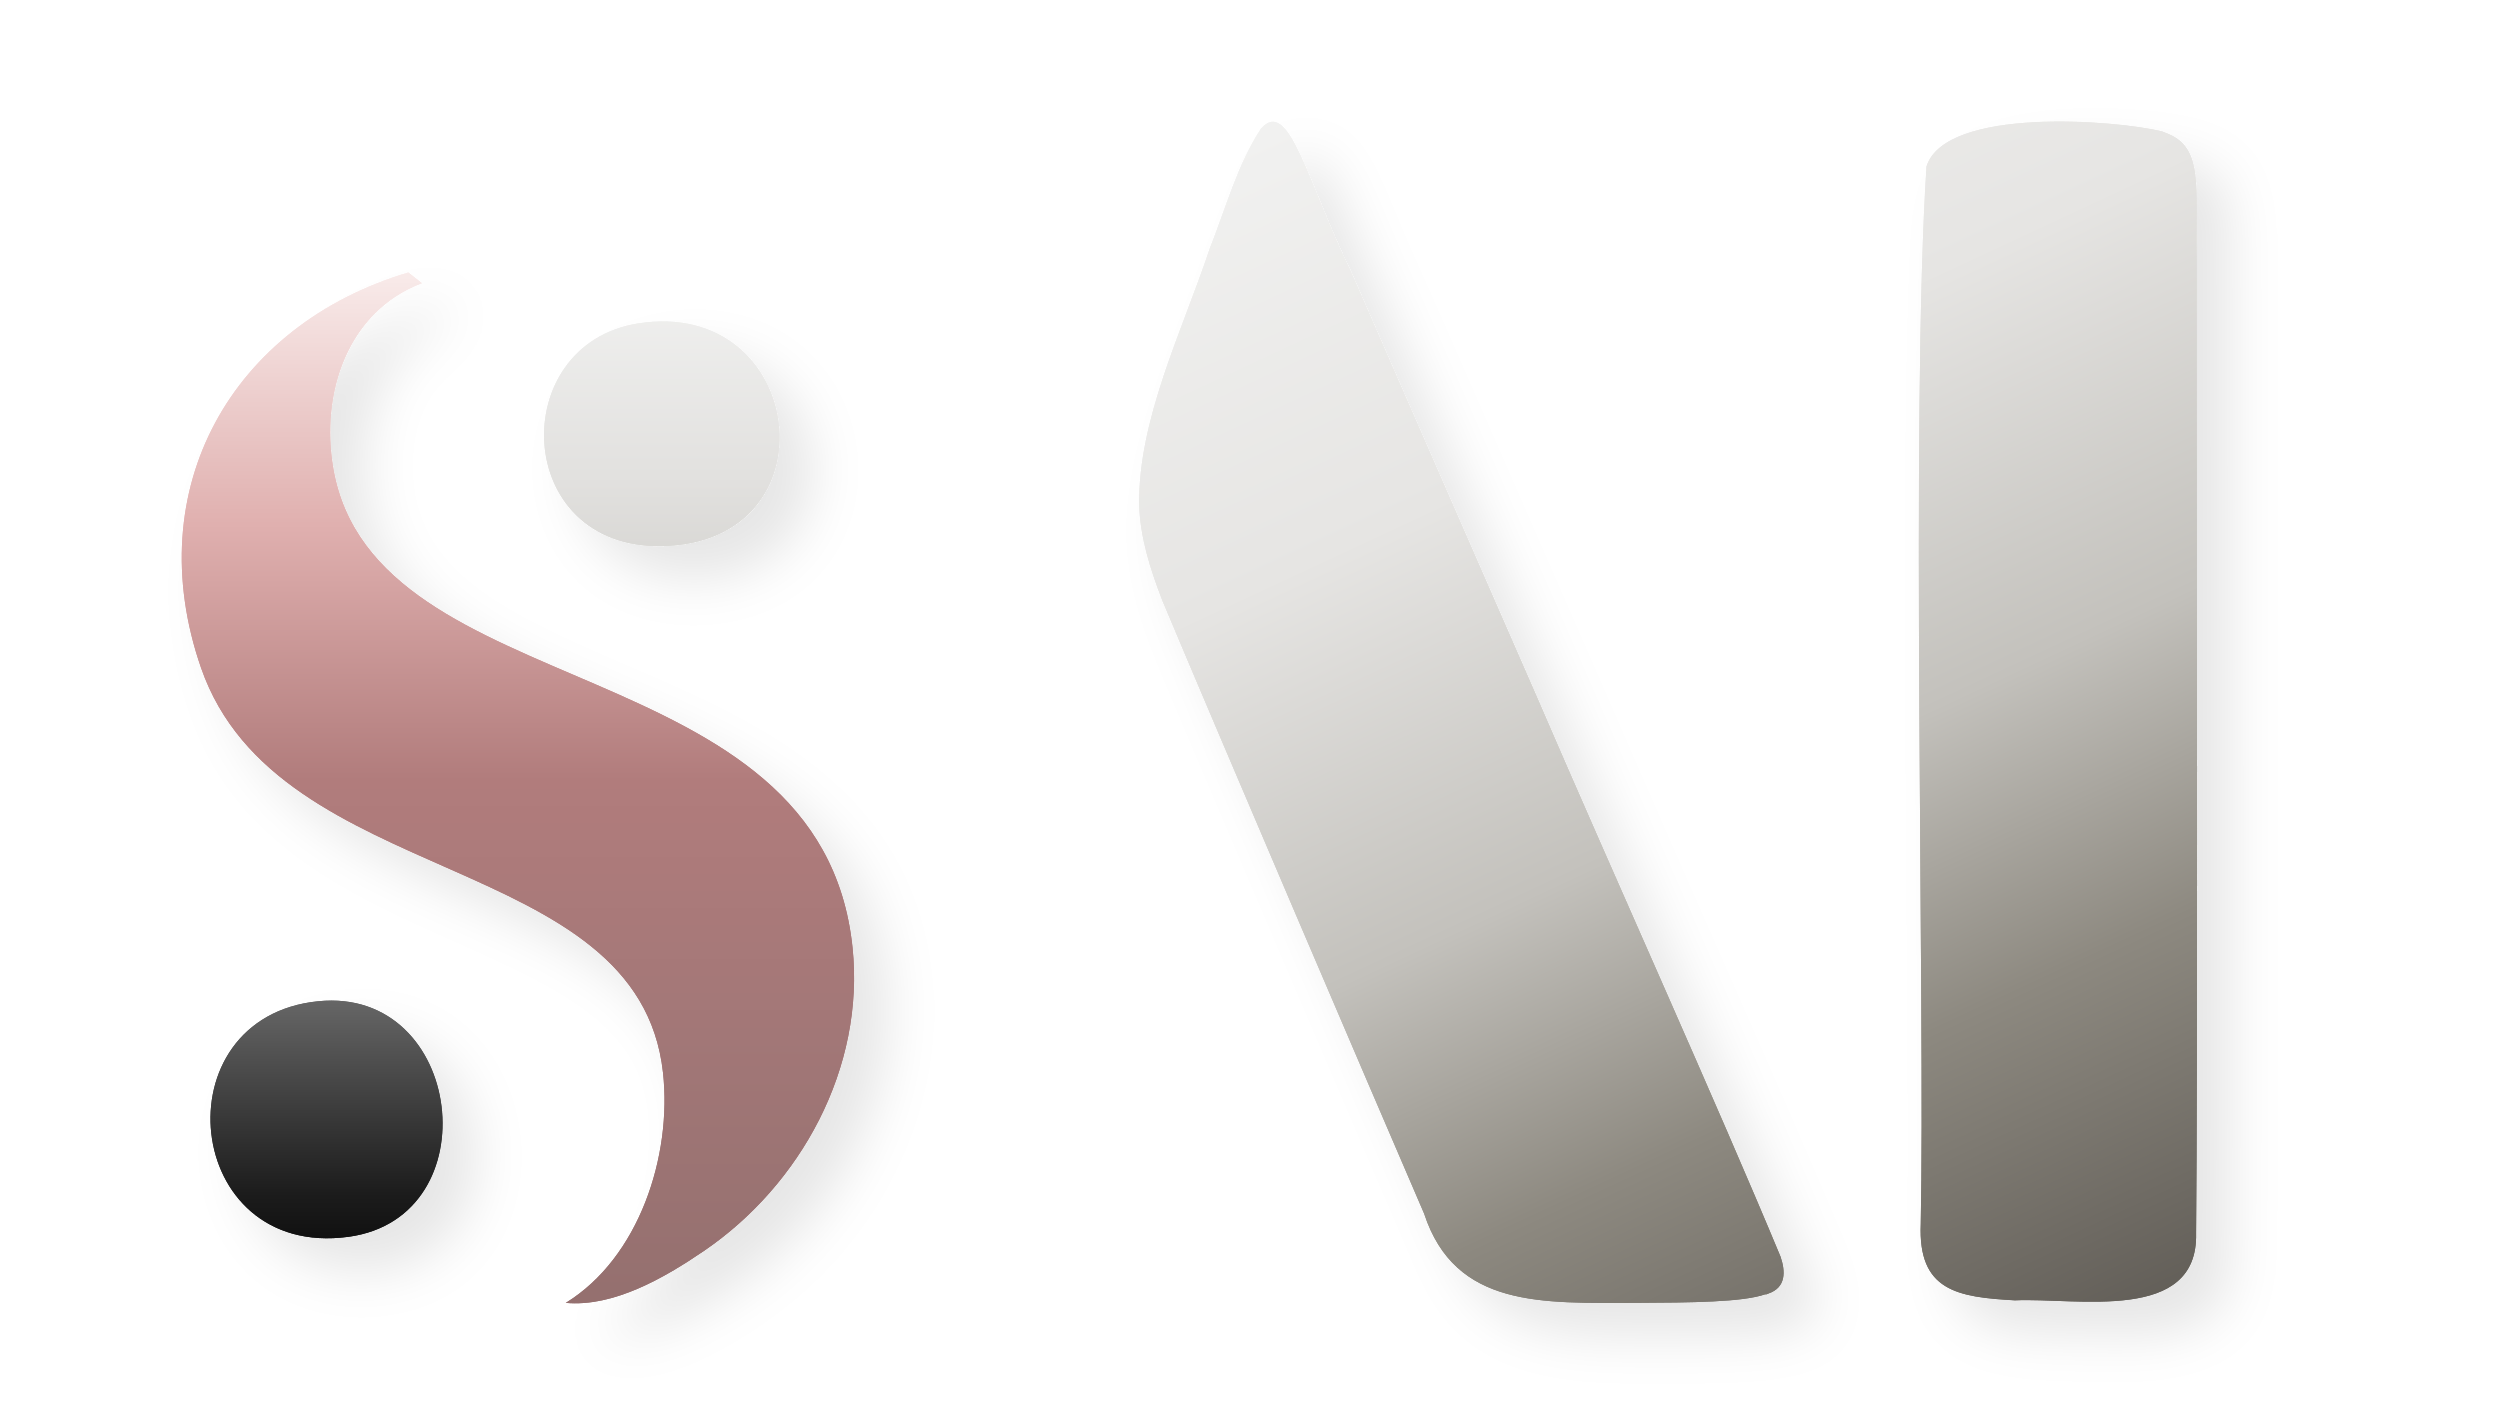
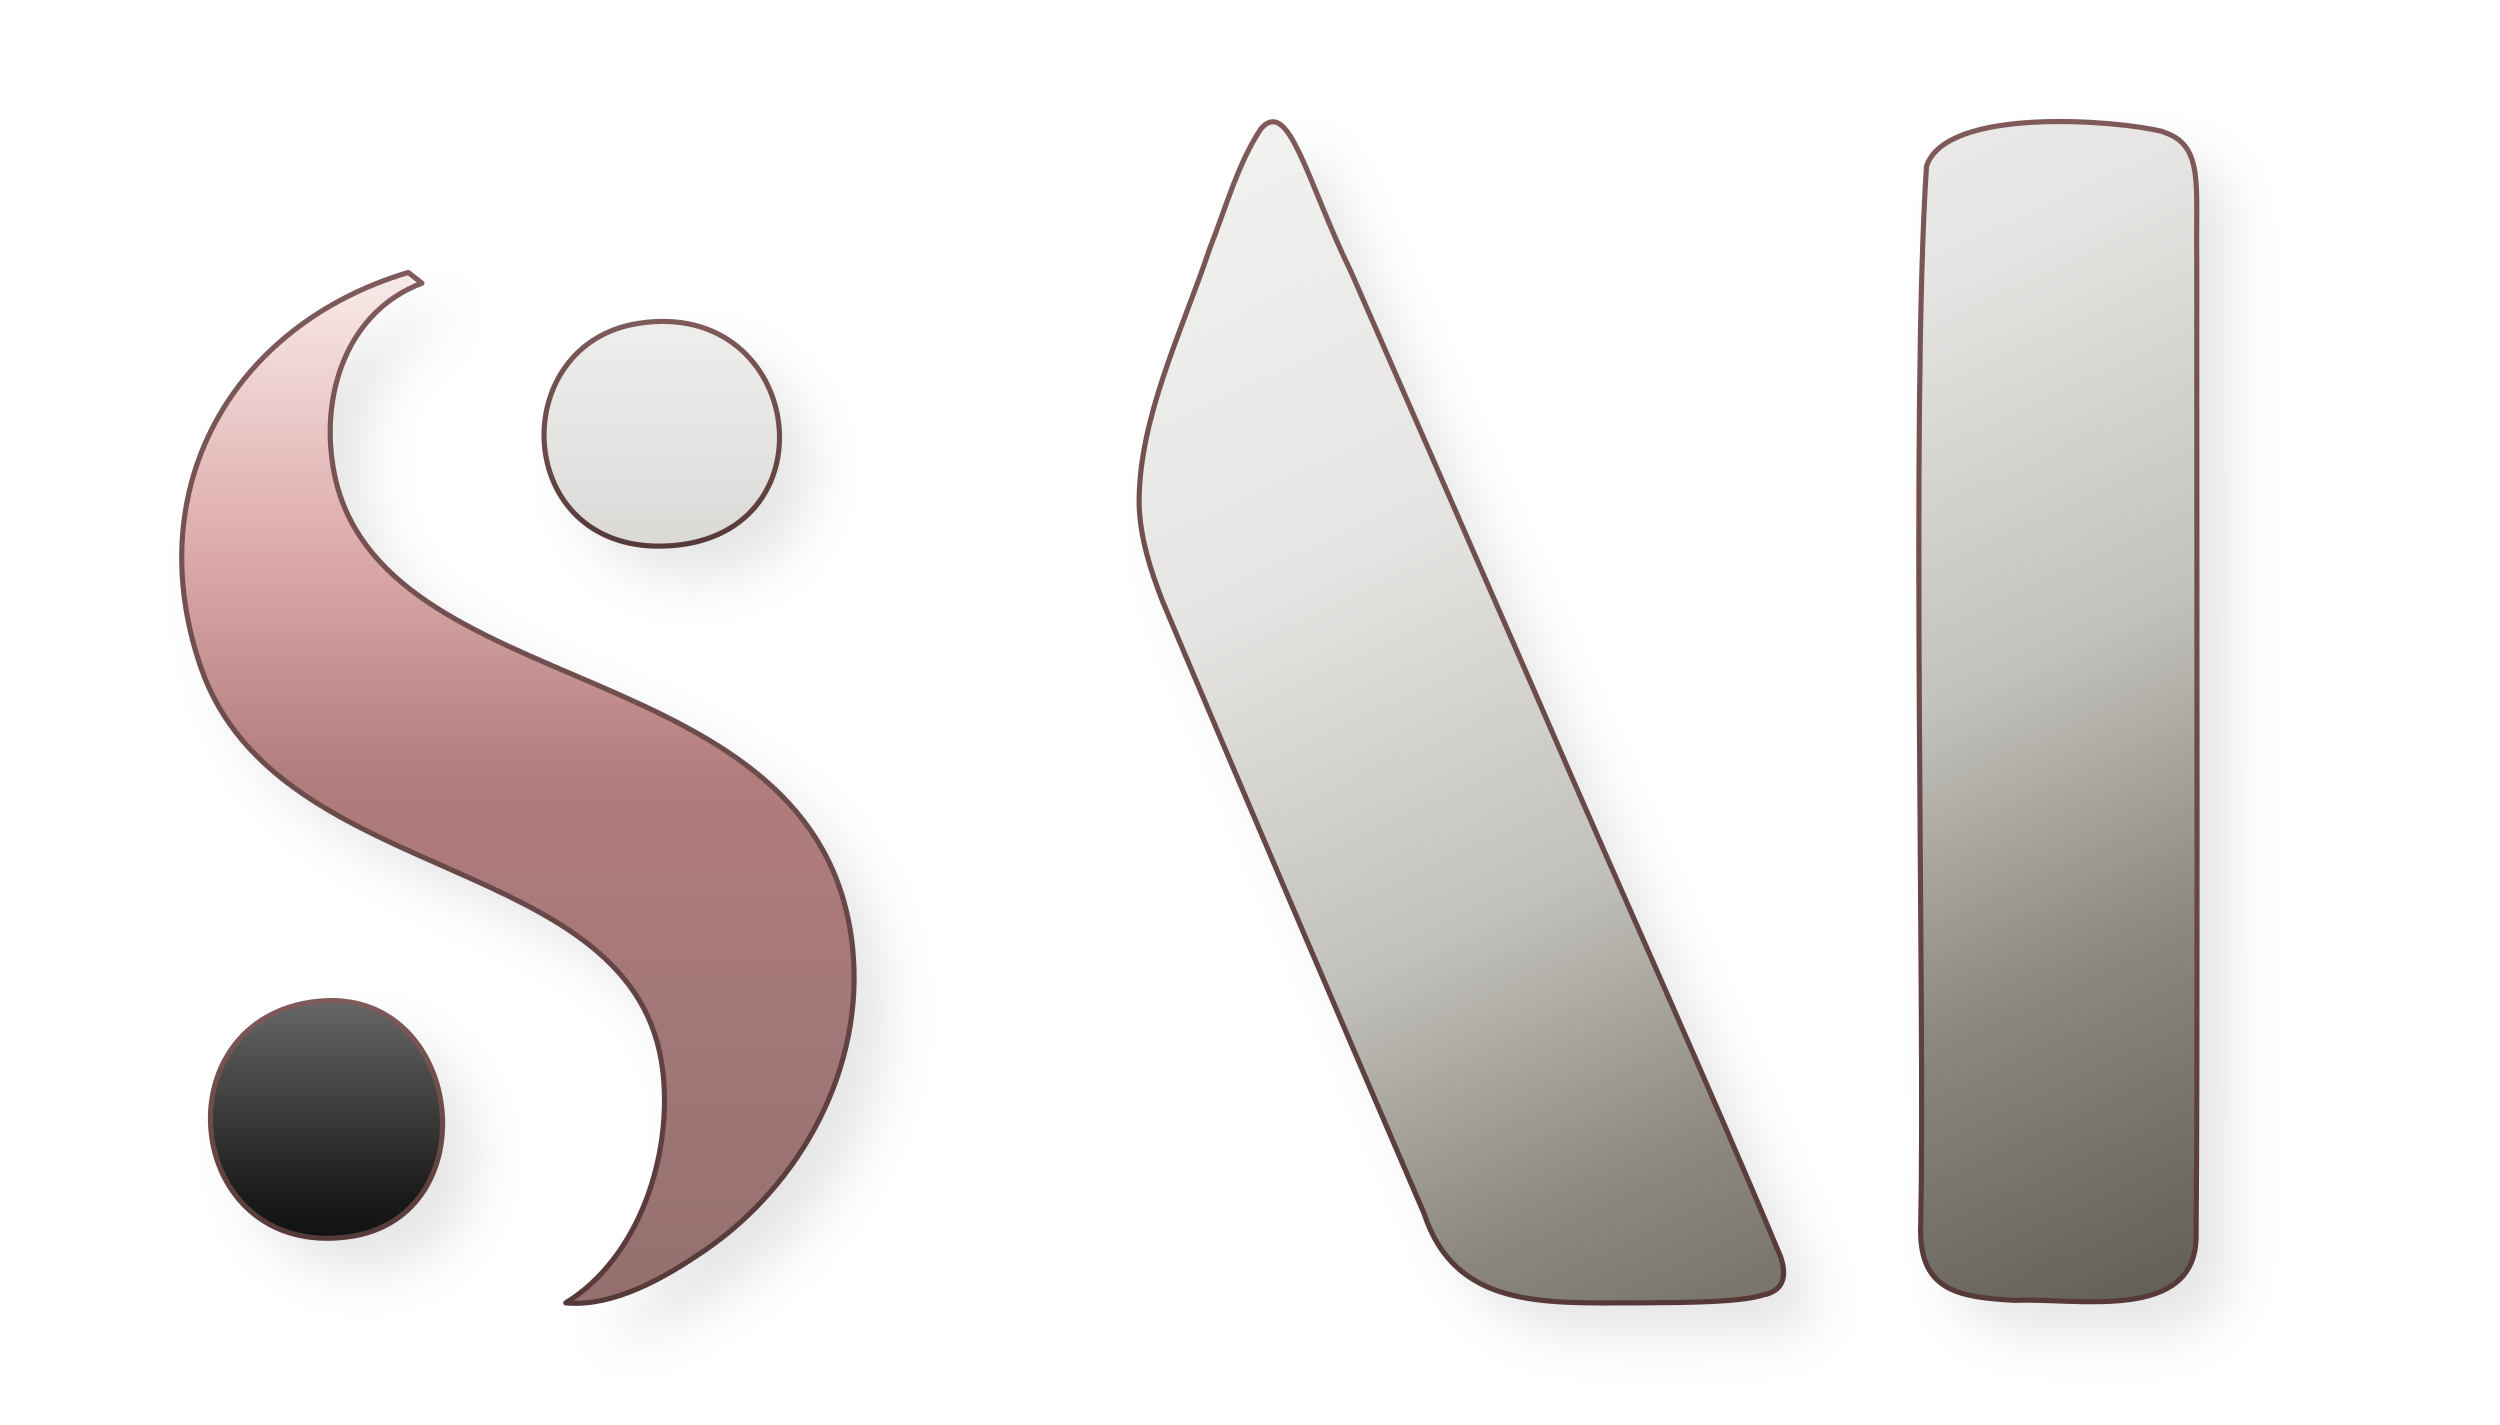
- <svg xmlns="http://www.w3.org/2000/svg" id="SotsiaalAI_Logo" viewBox="-30 -20 412.64 235.12" role="img" aria-labelledby="title desc" shape-rendering="auto">
+ <svg xmlns="http://www.w3.org/2000/svg" id="SotsiaalAI_Logo" viewBox="-30 -20 412.64 235.12" role="img" aria-labelledby="title desc" shape-rendering="geometricPrecision">
  <defs>
    <style>
-       /* täitevärvide klassid jäävad samaks */
+       /* täitevärvid */
      .st0 { fill: url(#linear-gradient2); }
      .st1 { fill: url(#linear-gradient1); }
      .st2 { fill: url(#linear-gradient3); }
      .st3 { fill: url(#linear-gradient); }

-       /* pehme serv (eraldi renderdus samale kujule) */
-       .edge-soft path {
-         stroke: rgba(0, 0, 0, 0.14);
-         stroke-width: 0.75;
+       /* täited ilma stroketa */
+       .logo-base path { stroke: transparent; }
+ 
+       /* servajoone fallback – gradient-stroke, mitte läbipaistev */
+       .edge-gradient {
+         fill: none;
+         stroke: url(#edgeGradient);  /* ⟵ uus gradiendi ID */
+         stroke-width: 0.85;
        stroke-linecap: round;
        stroke-linejoin: round;
-         paint-order: stroke fill;
        vector-effect: non-scaling-stroke;
-         fill: none;
-       }
-       @media (max-width: 640px) {
-         .edge-soft path {
-           stroke-width: 0.6;
-           vector-effect: none; /* vähendab aliasingut väiksel skaalal */
-         }
+         paint-order: fill stroke;    /* joon peal, täide all */
      }

-       /* põhilogo (täited) – ilma lisastroketeta */
-       .logo-base path { stroke: transparent; }
+       @media (max-width:640px){
+         .edge-gradient { stroke-width: 0.8; }
+       }
    </style>
+     <linearGradient id="edgeGradient" x1="0%" y1="0%" x2="0%" y2="100%">
+       <stop offset="0" stop-color="#7e5a5a" />
+       <stop offset="0.5" stop-color="#6c4b4b" />
+       <stop offset="1" stop-color="#563939" />
+     </linearGradient>
    <linearGradient id="linear-gradient" x1="217.27" y1="-825.72" x2="319.36" y2="-1044.73" gradientTransform="translate(0 -842) scale(1 -1)" gradientUnits="userSpaceOnUse">
      <stop offset="0" stop-color="#F1F1F0" />
      <stop offset=".28" stop-color="#E6E5E3" />
      <stop offset=".55" stop-color="#C3C1BC" />
      <stop offset=".75" stop-color="#8D8980" />
      <stop offset="1" stop-color="#5F5B55" />
    </linearGradient>
    <linearGradient id="linear-gradient1" x1="23.89" y1="145.15" x2="23.89" y2="184.39" gradientUnits="userSpaceOnUse">
      <stop offset="0" stop-color="#666" />
      <stop offset=".5" stop-color="#383838" />
      <stop offset=".81" stop-color="#1c1c1c" />
      <stop offset="1" stop-color="#111" />
    </linearGradient>
    <linearGradient id="linear-gradient2" x1="-1571.22" y1="5.18" x2="-1571.22" y2="6.18" gradientTransform="translate(174429.38 -857.71) scale(110.98 170.15)" gradientUnits="userSpaceOnUse">
      <stop offset="0" stop-color="#f9eceb" />
      <stop offset=".25" stop-color="#e0b0af" />
      <stop offset=".5" stop-color="#b17c7c" />
      <stop offset=".75" stop-color="#a27777" />
      <stop offset="1" stop-color="#95706f" />
    </linearGradient>
    <linearGradient id="linear-gradient3" x1="79.24" y1="1790.65" x2="79.24" y2="1949.92" gradientTransform="translate(0 -1764)" gradientUnits="userSpaceOnUse">
      <stop offset="0" stop-color="#F1F1F0" />
      <stop offset=".2" stop-color="#E2E1DF" />
      <stop offset=".48" stop-color="#C3C1BC" />
      <stop offset=".68" stop-color="#8D8980" />
      <stop offset="1" stop-color="#5F5B55" />
    </linearGradient>
    <filter id="shadowSoft" x="-50%" y="-50%" width="200%" height="200%" color-interpolation-filters="sRGB">
      <feDropShadow dx="5.5" dy="5.5" stdDeviation="1.8" flood-color="#000" flood-opacity=".60" />
      <feDropShadow dx="5.5" dy="5.5" stdDeviation="3.2" flood-color="#000" flood-opacity=".22" />
      <feDropShadow dx="5.5" dy="5.5" stdDeviation="4.2" flood-color="#000" flood-opacity=".10" />
    </filter>
    <g id="logoShapes">
-       <path class="st3" d="M327.41,1.91c6.4,2.28,4.97,8.8,5.18,21.04v20.56c0,36.14.16,112.28-.11,140.05.37,14.89-19.66,10.6-29.91,11.07-9.46-.53-16.01-1.54-15.54-12.61.74-35.77-1.69-134.43.95-174.55,3.12-9.86,31.18-7.68,38.9-5.78l.53.21h0ZM261.4,193.62c-3.7,1.32-12.21,1.38-21.51,1.43-15.22,0-29.7.9-34.83-14.73-9.72-22.52-33.3-77.58-43.18-101.1-2.06-5.3-3.7-10.54-3.86-15.9-.16-14.1,7.03-28.51,11.63-42.23,2.75-6.99,4.65-14.04,8.46-19.82,4.65-5.4,7.61,8.69,14.85,23.53,10.31,23.53,20.03,45.84,30.71,70.21,13.27,30.73,29.76,67.24,40.22,92.41.85,2.49.9,5.09-2.01,6.09l-.42.16h0l-.05-.05h-.01Z" />
+       <path class="st3" d="M327.41,1.91c6.4,2.28,4.97,8.8,5.18,21.04v20.56c0,36.14.16,112.28-.11,140.05.37,14.89-19.66,10.6-29.91,11.07-9.46-.53-16.01-1.54-15.54-12.61.74-35.77-1.69-134.43.95-174.55,3.12-9.86,31.18-7.68,38.9-5.78l.53.21h0ZM261.4,193.62c-3.7,1.32-12.21,1.38-21.51,1.43-15.22,0-29.7.9-34.83-14.73-9.72-22.52-33.3-77.58-43.18-101.1-2.06-5.3-3.7-10.54-3.86-15.9-.16-14.1,7.03-28.51,11.63-42.23,2.75-6.99,4.65-14.04,8.46-19.82,4.65-5.4,7.61,8.69,14.85,23.53,10.31,23.53,20.03,45.84,30.71,70.21,13.27,30.73,29.76,67.24,40.22,92.41.85,2.49.9,5.09-2.01,6.09l-.42.16Z" />
      <g>
-         <path class="st1" d="M22.53,145.26c24.06-2.42,28.53,35.69,5,38.88-27.44,3.73-31.31-36.25-5-38.88h0Z" />
-         <path class="st0" d="M39.64,26.74c-12.26,4.64-16.78,18.13-14.62,30.58,6.83,39.48,80.51,29.4,85.7,79.06,2.07,19.86-8.55,39.22-24.54,50.1-6.48,4.42-14.88,9.28-22.8,8.57,12.09-7.44,17.57-24.24,16.05-38.01-4.05-36.82-63.52-30.11-76.25-66.81C-7.09,60.61,8.32,33.65,37.39,24.97l2.23,1.76h0v.03h.03v-.02h0Z" />
+         <path class="st1" d="M22.53,145.26c24.06-2.42,28.53,35.69,5,38.88-27.44,3.73-31.31-36.25-5-38.88Z" />
+         <path class="st0" d="M39.64,26.74c-12.26,4.64-16.78,18.13-14.62,30.58,6.83,39.48,80.51,29.4,85.7,79.06,2.07,19.86-8.55,39.22-24.54,50.1-6.48,4.42-14.88,9.28-22.8,8.57,12.09-7.44,17.57-24.24,16.05-38.01-4.05-36.82-63.52-30.11-76.25-66.81C-7.09,60.61,8.32,33.65,37.39,24.97Z" />
        <path class="st2" d="M75.33,33.38c27.75-4.37,32.82,36.21,3.92,36.76-24.7.47-25.74-33.32-3.92-36.76Z" />
      </g>
    </g>
  </defs>
  <g class="logo-base" filter="url(#shadowSoft)">
    <use href="#logoShapes" />
  </g>
-   <g class="edge-soft">
-     <use href="#logoShapes" />
-   </g>
+   <use href="#logoShapes" class="edge-gradient" />
</svg>
